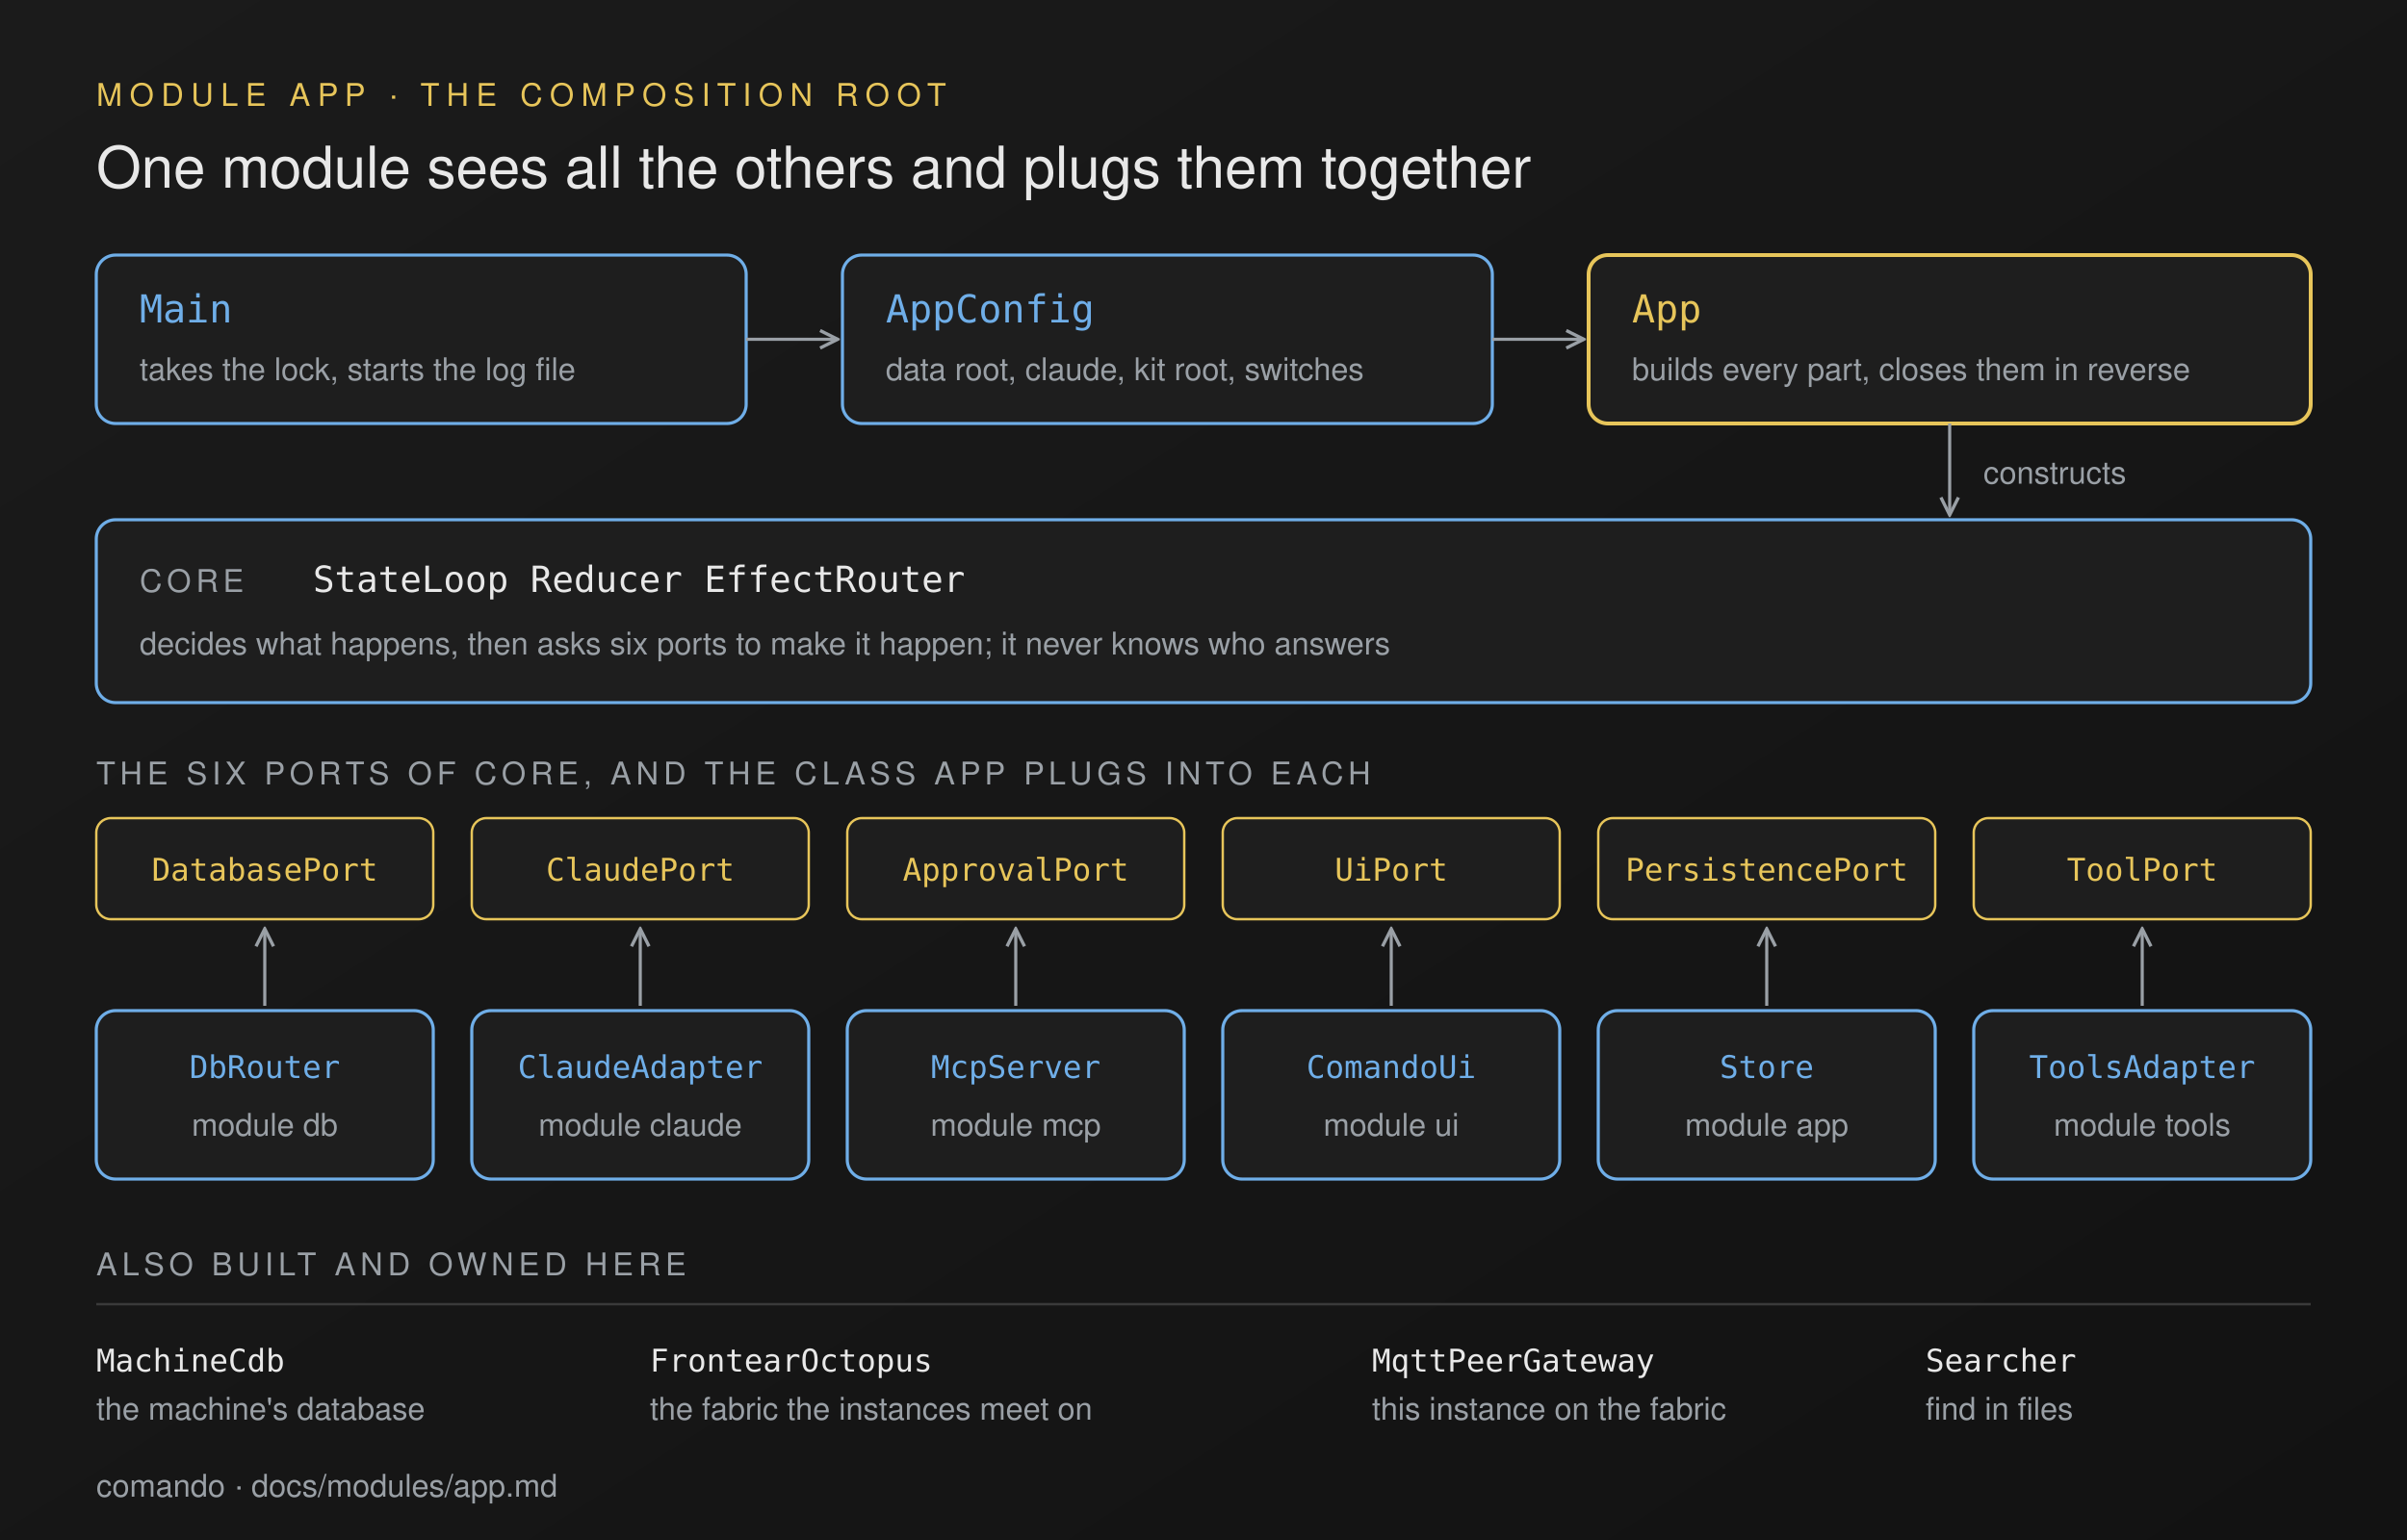
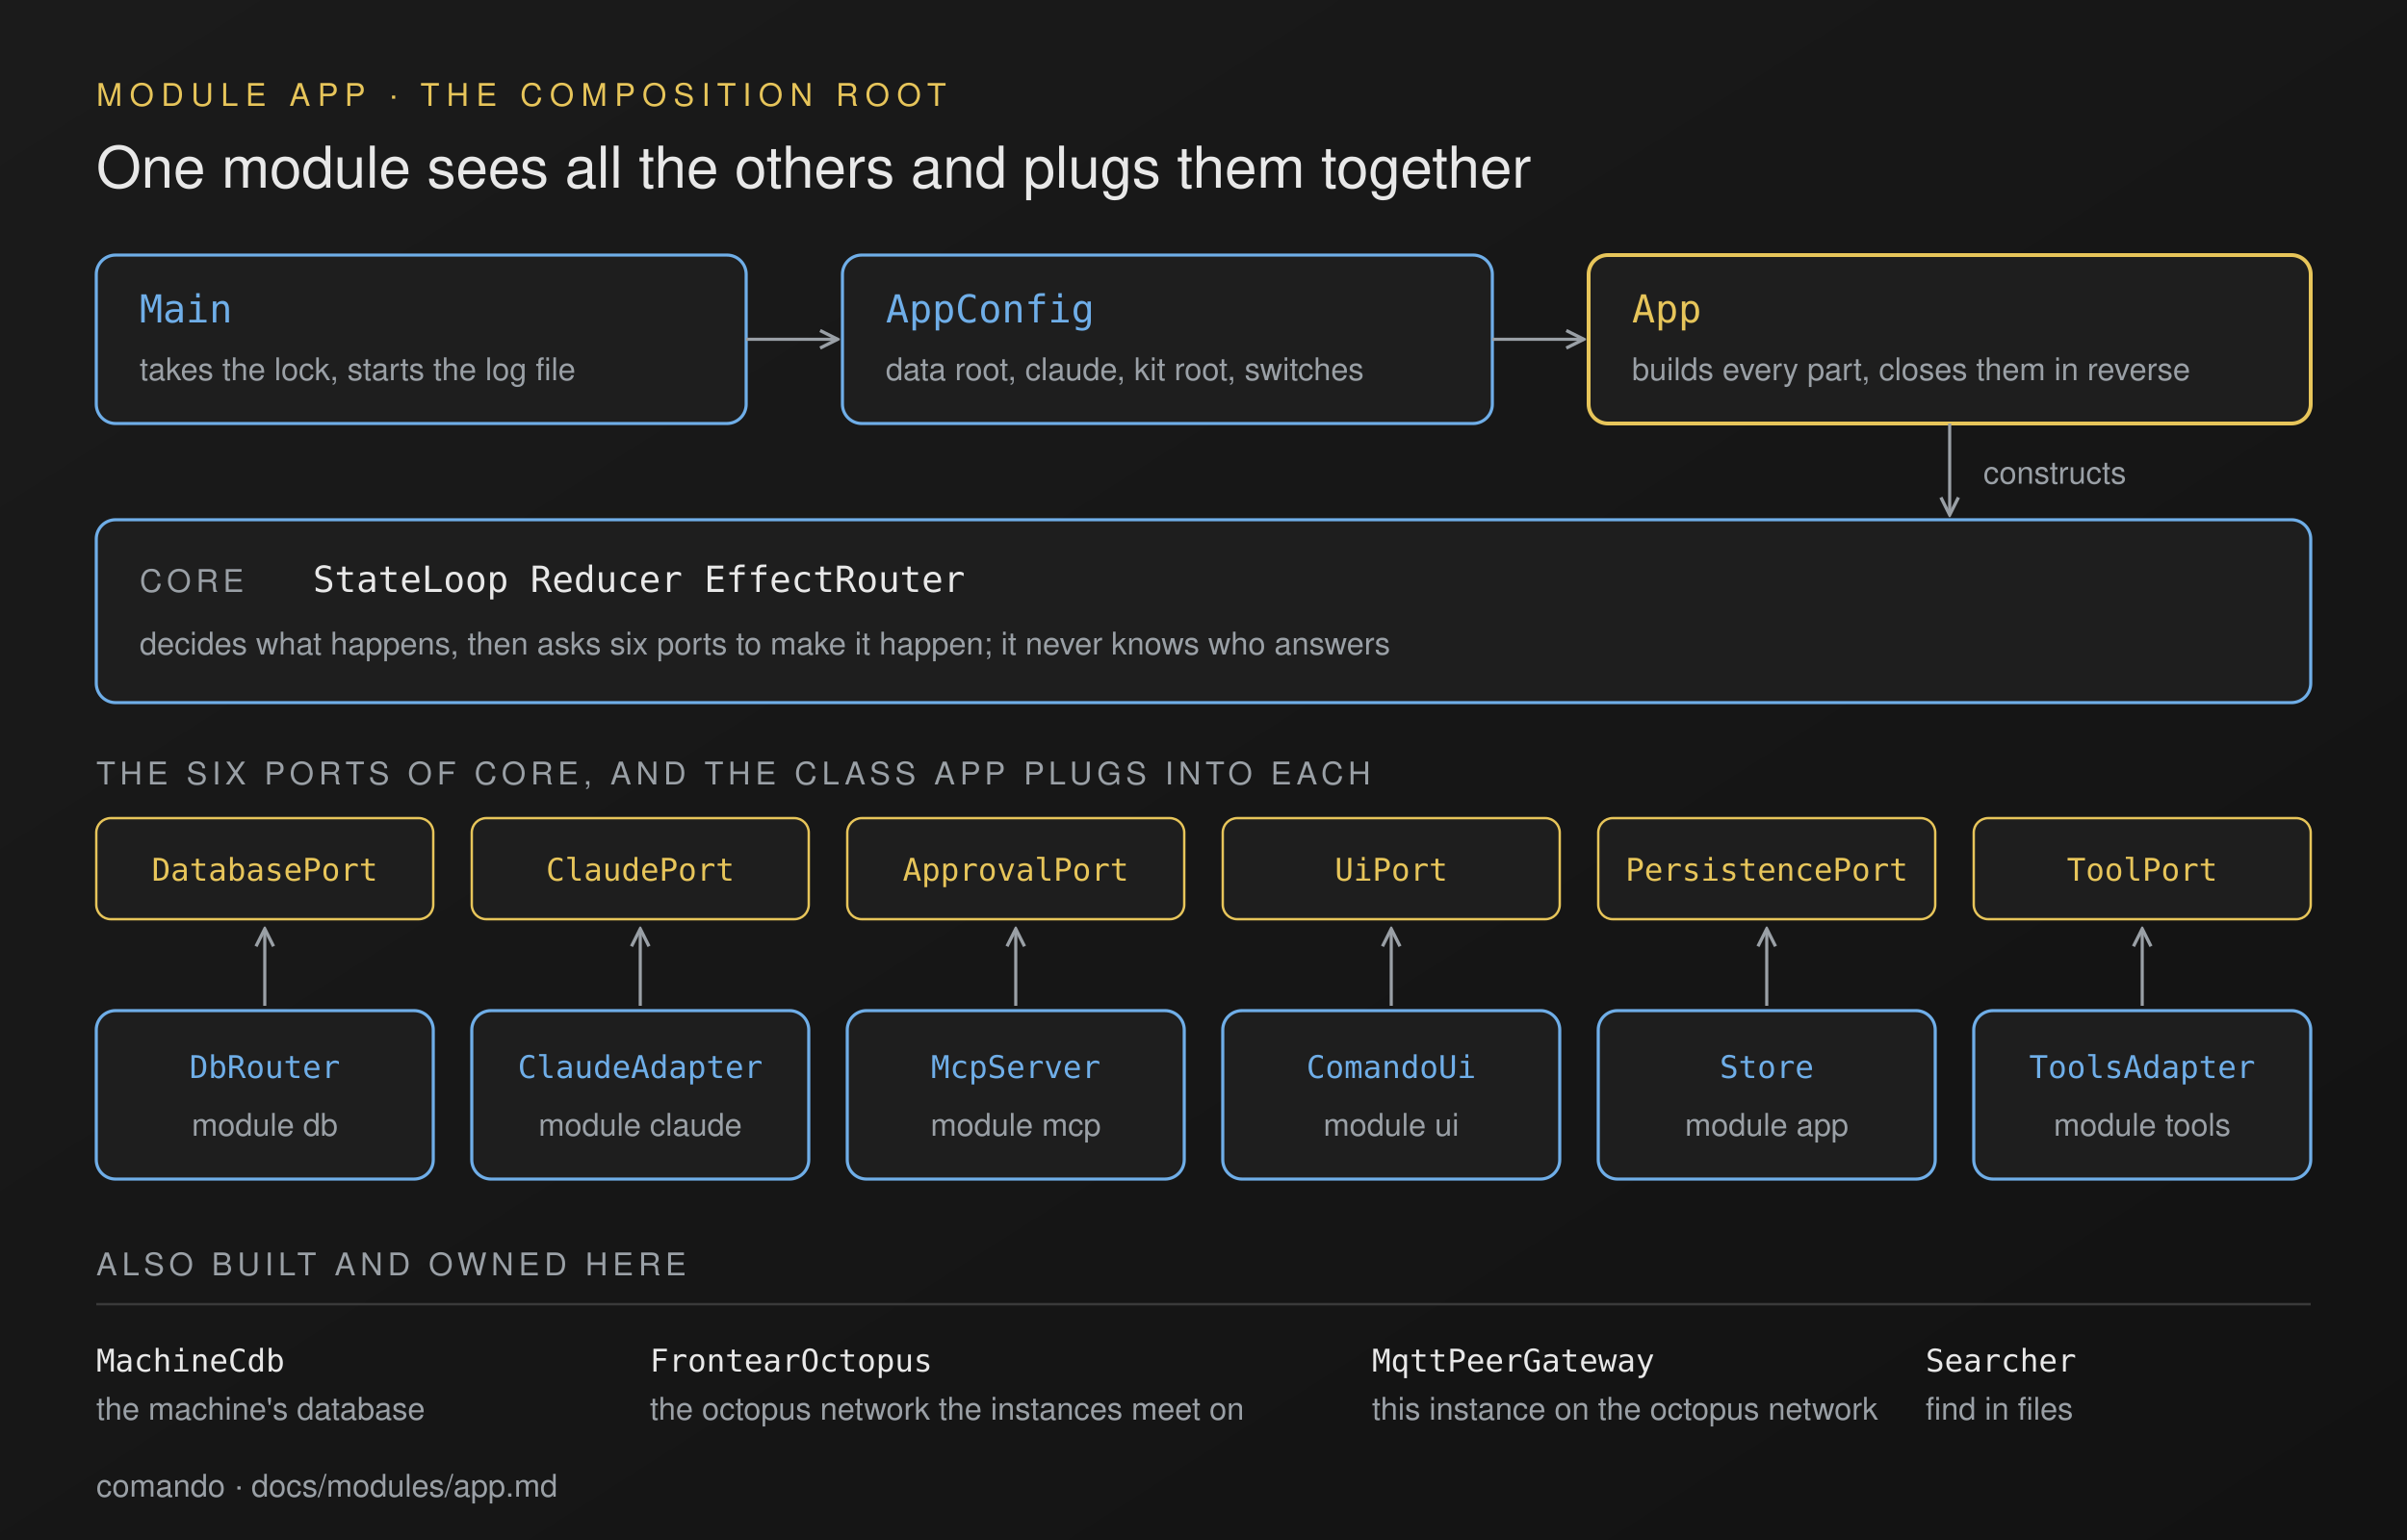
<svg xmlns="http://www.w3.org/2000/svg" width="1000" height="640" viewBox="0 0 1000 640" font-family="-apple-system, Segoe UI, Helvetica, Arial, sans-serif">
  <defs>
    <linearGradient id="bg" x1="0" y1="0" x2="1" y2="1">
      <stop offset="0" stop-color="#1B1B1B" />
      <stop offset="1" stop-color="#121212" />
    </linearGradient>
    <marker id="ar" viewBox="0 0 10 10" refX="9" refY="5" markerWidth="7" markerHeight="7" orient="auto">
      <path d="M1 1 L9 5 L1 9" fill="none" stroke="#9AA0A6" stroke-width="1.5" />
    </marker>
  </defs>
  <rect width="1000" height="640" fill="url(#bg)" />
  <text x="40" y="44" font-size="13" letter-spacing="3" fill="#E7C55A">MODULE APP · THE COMPOSITION ROOT</text>
  <text x="40" y="78" font-size="24" font-weight="300" fill="#E8E8E8">One module sees all the others and plugs them together</text>
  <rect x="40" y="106" width="270" height="70" rx="8" fill="#1E1E1E" stroke="#6FAEE8" stroke-width="1.3" />
  <text x="58" y="134" font-family="Menlo, Consolas, monospace" font-size="16" fill="#6FAEE8">Main</text>
  <text x="58" y="158" font-size="13" fill="#9AA0A6">takes the lock, starts the log file</text>
  <rect x="350" y="106" width="270" height="70" rx="8" fill="#1E1E1E" stroke="#6FAEE8" stroke-width="1.3" />
  <text x="368" y="134" font-family="Menlo, Consolas, monospace" font-size="16" fill="#6FAEE8">AppConfig</text>
  <text x="368" y="158" font-size="13" fill="#9AA0A6">data root, claude, kit root, switches</text>
  <rect x="660" y="106" width="300" height="70" rx="8" fill="#1E1E1E" stroke="#E7C55A" stroke-width="1.6" />
  <text x="678" y="134" font-family="Menlo, Consolas, monospace" font-size="16" fill="#E7C55A">App</text>
  <text x="678" y="158" font-size="13" fill="#9AA0A6">builds every part, closes them in reverse</text>
  <line x1="310" y1="141" x2="348" y2="141" stroke="#9AA0A6" stroke-width="1.3" marker-end="url(#ar)" />
  <line x1="620" y1="141" x2="658" y2="141" stroke="#9AA0A6" stroke-width="1.3" marker-end="url(#ar)" />
  <line x1="810" y1="176" x2="810" y2="214" stroke="#9AA0A6" stroke-width="1.3" marker-end="url(#ar)" />
  <text x="824" y="201" font-size="13" fill="#9AA0A6">constructs</text>
  <rect x="40" y="216" width="920" height="76" rx="8" fill="#1E1E1E" stroke="#6FAEE8" stroke-width="1.3" />
  <text x="58" y="246" font-size="13" letter-spacing="2" fill="#9AA0A6">CORE</text>
  <text x="130" y="246" font-family="Menlo, Consolas, monospace" font-size="15" fill="#E8E8E8">StateLoop   Reducer   EffectRouter</text>
  <text x="58" y="272" font-size="13" fill="#9AA0A6">decides what happens, then asks six ports to make it happen; it never knows who answers</text>
  <text x="40" y="326" font-size="13" letter-spacing="2" fill="#9AA0A6">THE SIX PORTS OF CORE, AND THE CLASS APP PLUGS INTO EACH</text>
  <g fill="#1E1E1E" stroke="#E7C55A" stroke-width="1">
    <rect x="40" y="340" width="140" height="42" rx="6" />
    <rect x="196" y="340" width="140" height="42" rx="6" />
    <rect x="352" y="340" width="140" height="42" rx="6" />
    <rect x="508" y="340" width="140" height="42" rx="6" />
    <rect x="664" y="340" width="140" height="42" rx="6" />
    <rect x="820" y="340" width="140" height="42" rx="6" />
  </g>
  <g font-family="Menlo, Consolas, monospace" font-size="13" fill="#E7C55A" text-anchor="middle">
    <text x="110" y="366">DatabasePort</text>
    <text x="266" y="366">ClaudePort</text>
    <text x="422" y="366">ApprovalPort</text>
    <text x="578" y="366">UiPort</text>
    <text x="734" y="366">PersistencePort</text>
    <text x="890" y="366">ToolPort</text>
  </g>
  <g stroke="#9AA0A6" stroke-width="1.3">
    <line x1="110" y1="418" x2="110" y2="386" marker-end="url(#ar)" />
    <line x1="266" y1="418" x2="266" y2="386" marker-end="url(#ar)" />
    <line x1="422" y1="418" x2="422" y2="386" marker-end="url(#ar)" />
    <line x1="578" y1="418" x2="578" y2="386" marker-end="url(#ar)" />
    <line x1="734" y1="418" x2="734" y2="386" marker-end="url(#ar)" />
    <line x1="890" y1="418" x2="890" y2="386" marker-end="url(#ar)" />
  </g>
  <g fill="#1E1E1E" stroke="#6FAEE8" stroke-width="1.3">
    <rect x="40" y="420" width="140" height="70" rx="8" />
    <rect x="196" y="420" width="140" height="70" rx="8" />
    <rect x="352" y="420" width="140" height="70" rx="8" />
    <rect x="508" y="420" width="140" height="70" rx="8" />
    <rect x="664" y="420" width="140" height="70" rx="8" />
    <rect x="820" y="420" width="140" height="70" rx="8" />
  </g>
  <g font-family="Menlo, Consolas, monospace" font-size="13" fill="#6FAEE8" text-anchor="middle">
    <text x="110" y="448">DbRouter</text>
    <text x="266" y="448">ClaudeAdapter</text>
    <text x="422" y="448">McpServer</text>
    <text x="578" y="448">ComandoUi</text>
    <text x="734" y="448">Store</text>
    <text x="890" y="448">ToolsAdapter</text>
  </g>
  <g font-size="13" fill="#9AA0A6" text-anchor="middle">
    <text x="110" y="472">module db</text>
    <text x="266" y="472">module claude</text>
    <text x="422" y="472">module mcp</text>
    <text x="578" y="472">module ui</text>
    <text x="734" y="472">module app</text>
    <text x="890" y="472">module tools</text>
  </g>
  <text x="40" y="530" font-size="13" letter-spacing="2" fill="#9AA0A6">ALSO BUILT AND OWNED HERE</text>
  <line x1="40" y1="542" x2="960" y2="542" stroke="#3A3A3A" stroke-width="1" />
  <g font-family="Menlo, Consolas, monospace" font-size="13" fill="#E8E8E8">
    <text x="40" y="570">MachineCdb</text>
    <text x="270" y="570">FrontearOctopus</text>
    <text x="570" y="570">MqttPeerGateway</text>
    <text x="800" y="570">Searcher</text>
  </g>
  <g font-size="13" fill="#9AA0A6">
    <text x="40" y="590">the machine's database</text>
-     <text x="270" y="590">the fabric the instances meet on</text>
-     <text x="570" y="590">this instance on the fabric</text>
+     <text x="270" y="590">the octopus network the instances meet on</text>
+     <text x="570" y="590">this instance on the octopus network</text>
    <text x="800" y="590">find in files</text>
  </g>
  <text x="40" y="622" font-size="13" fill="#9AA0A6">comando · docs/modules/app.md</text>
</svg>
